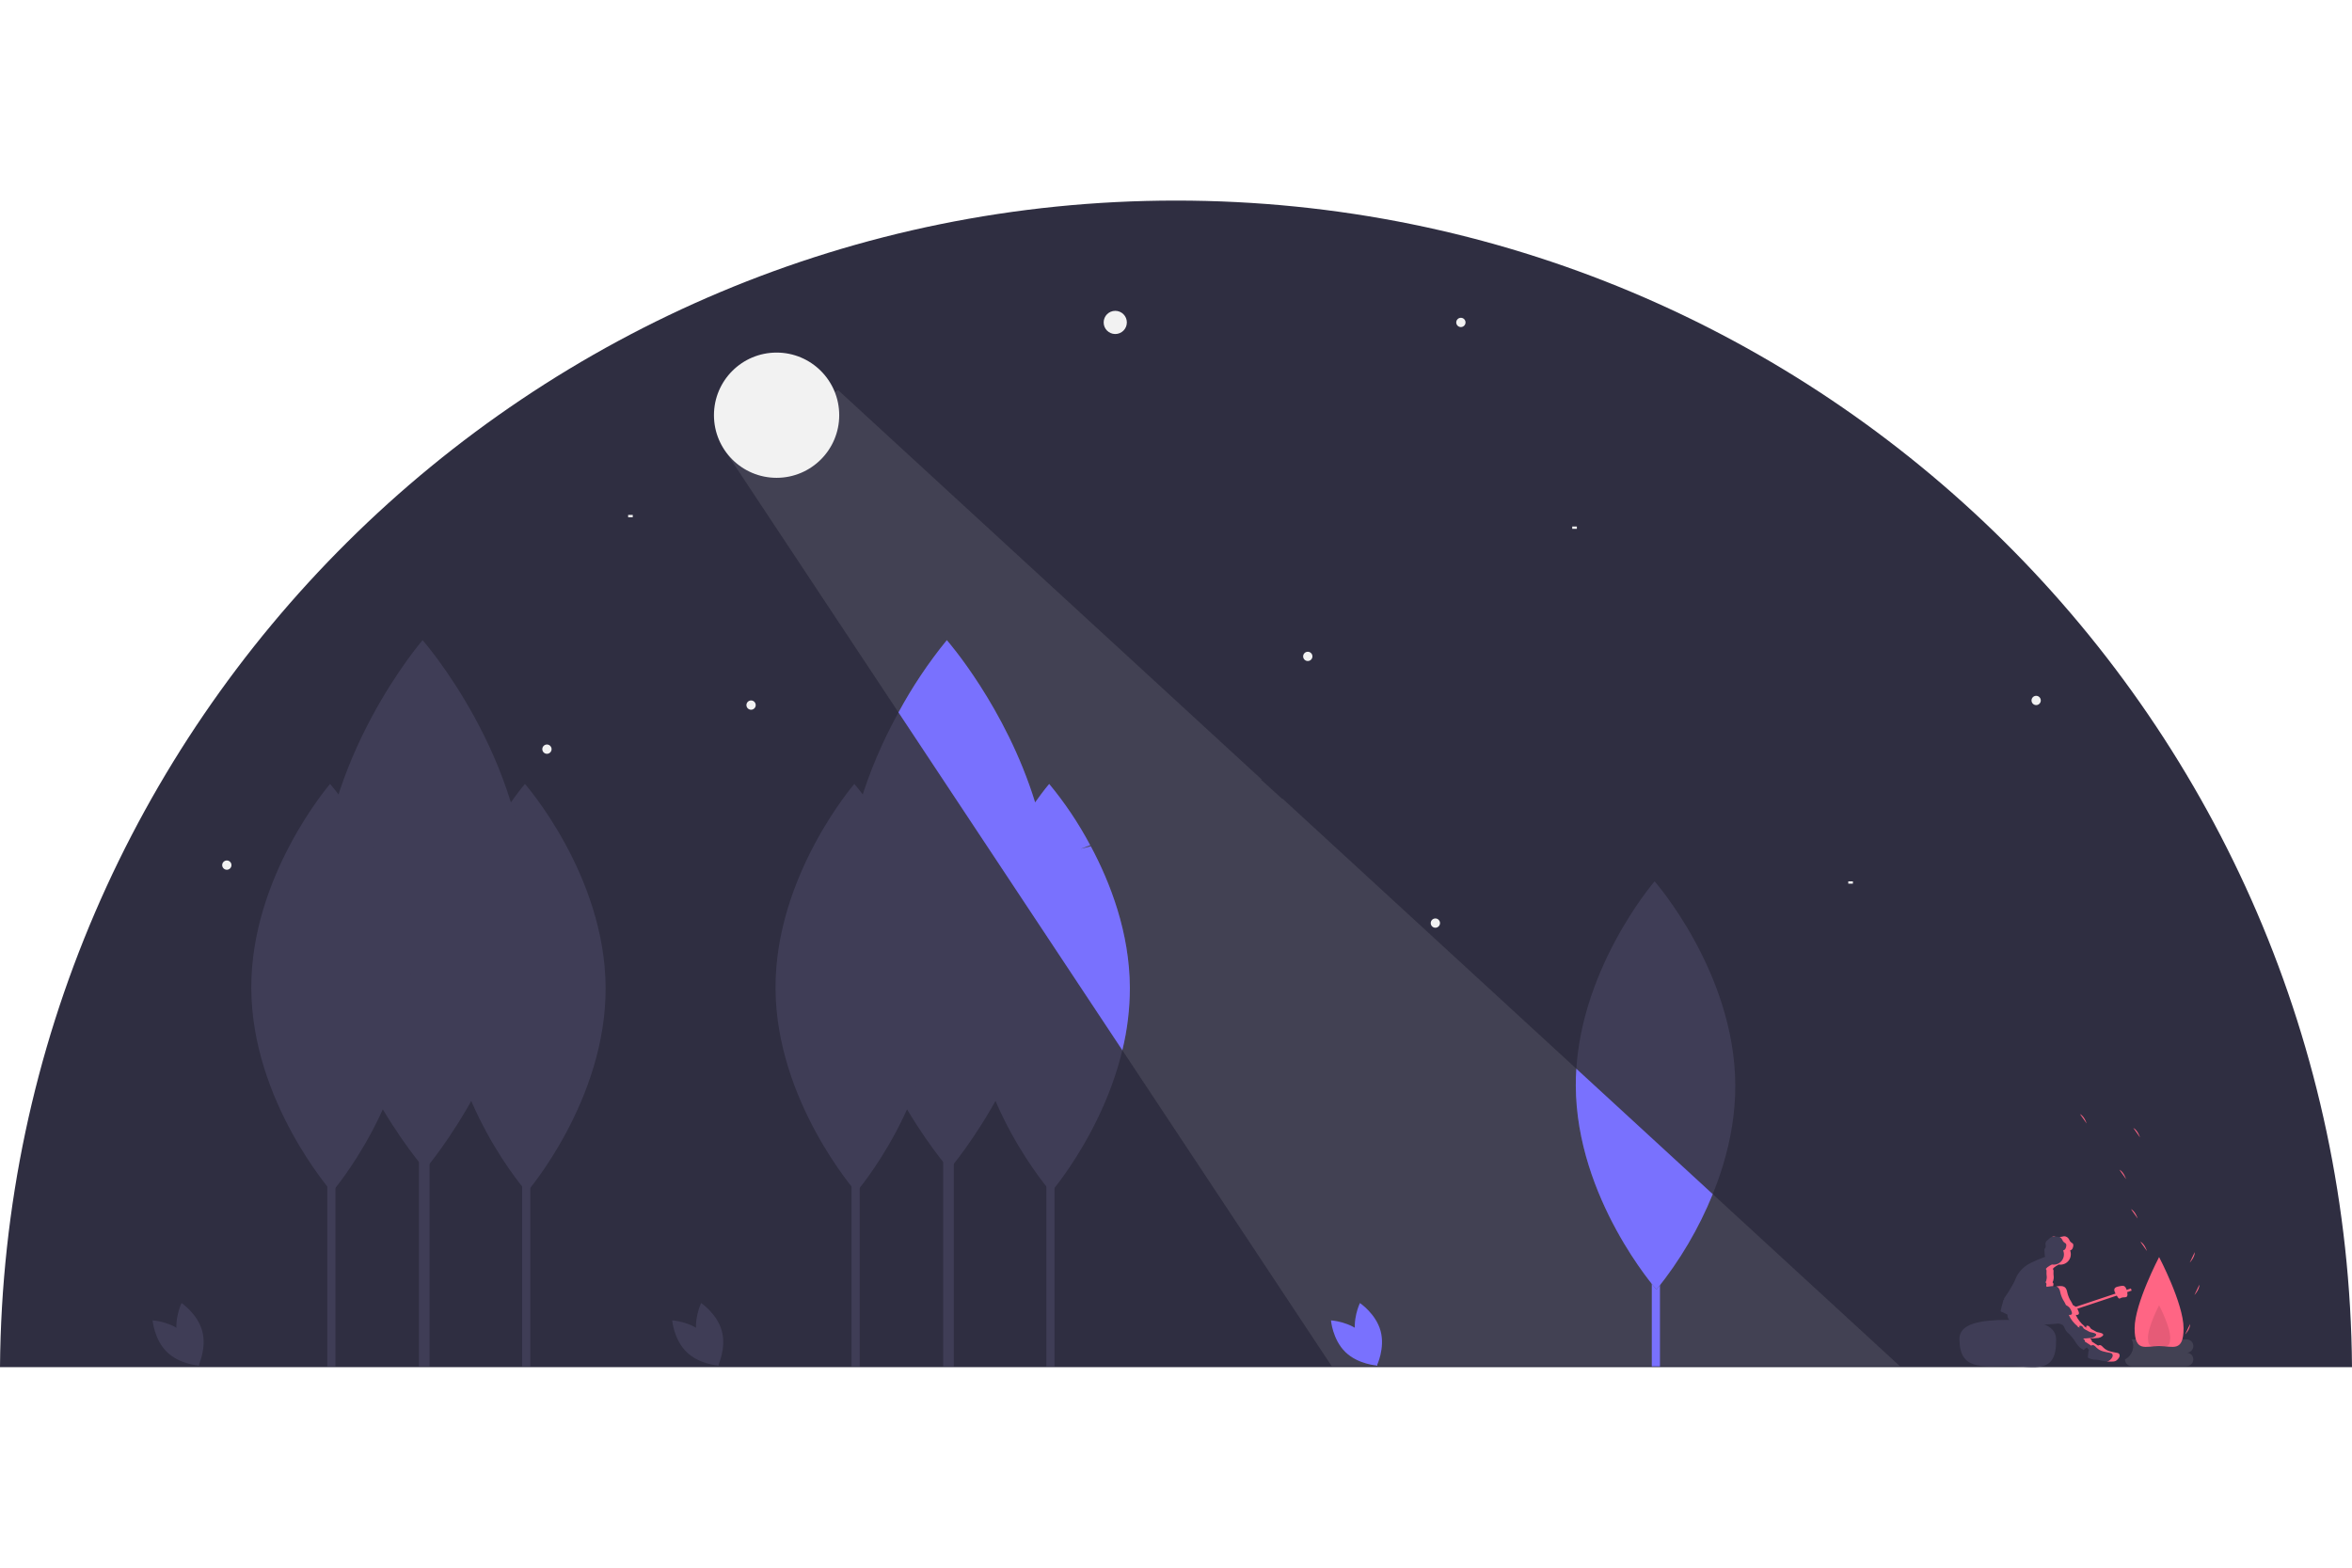
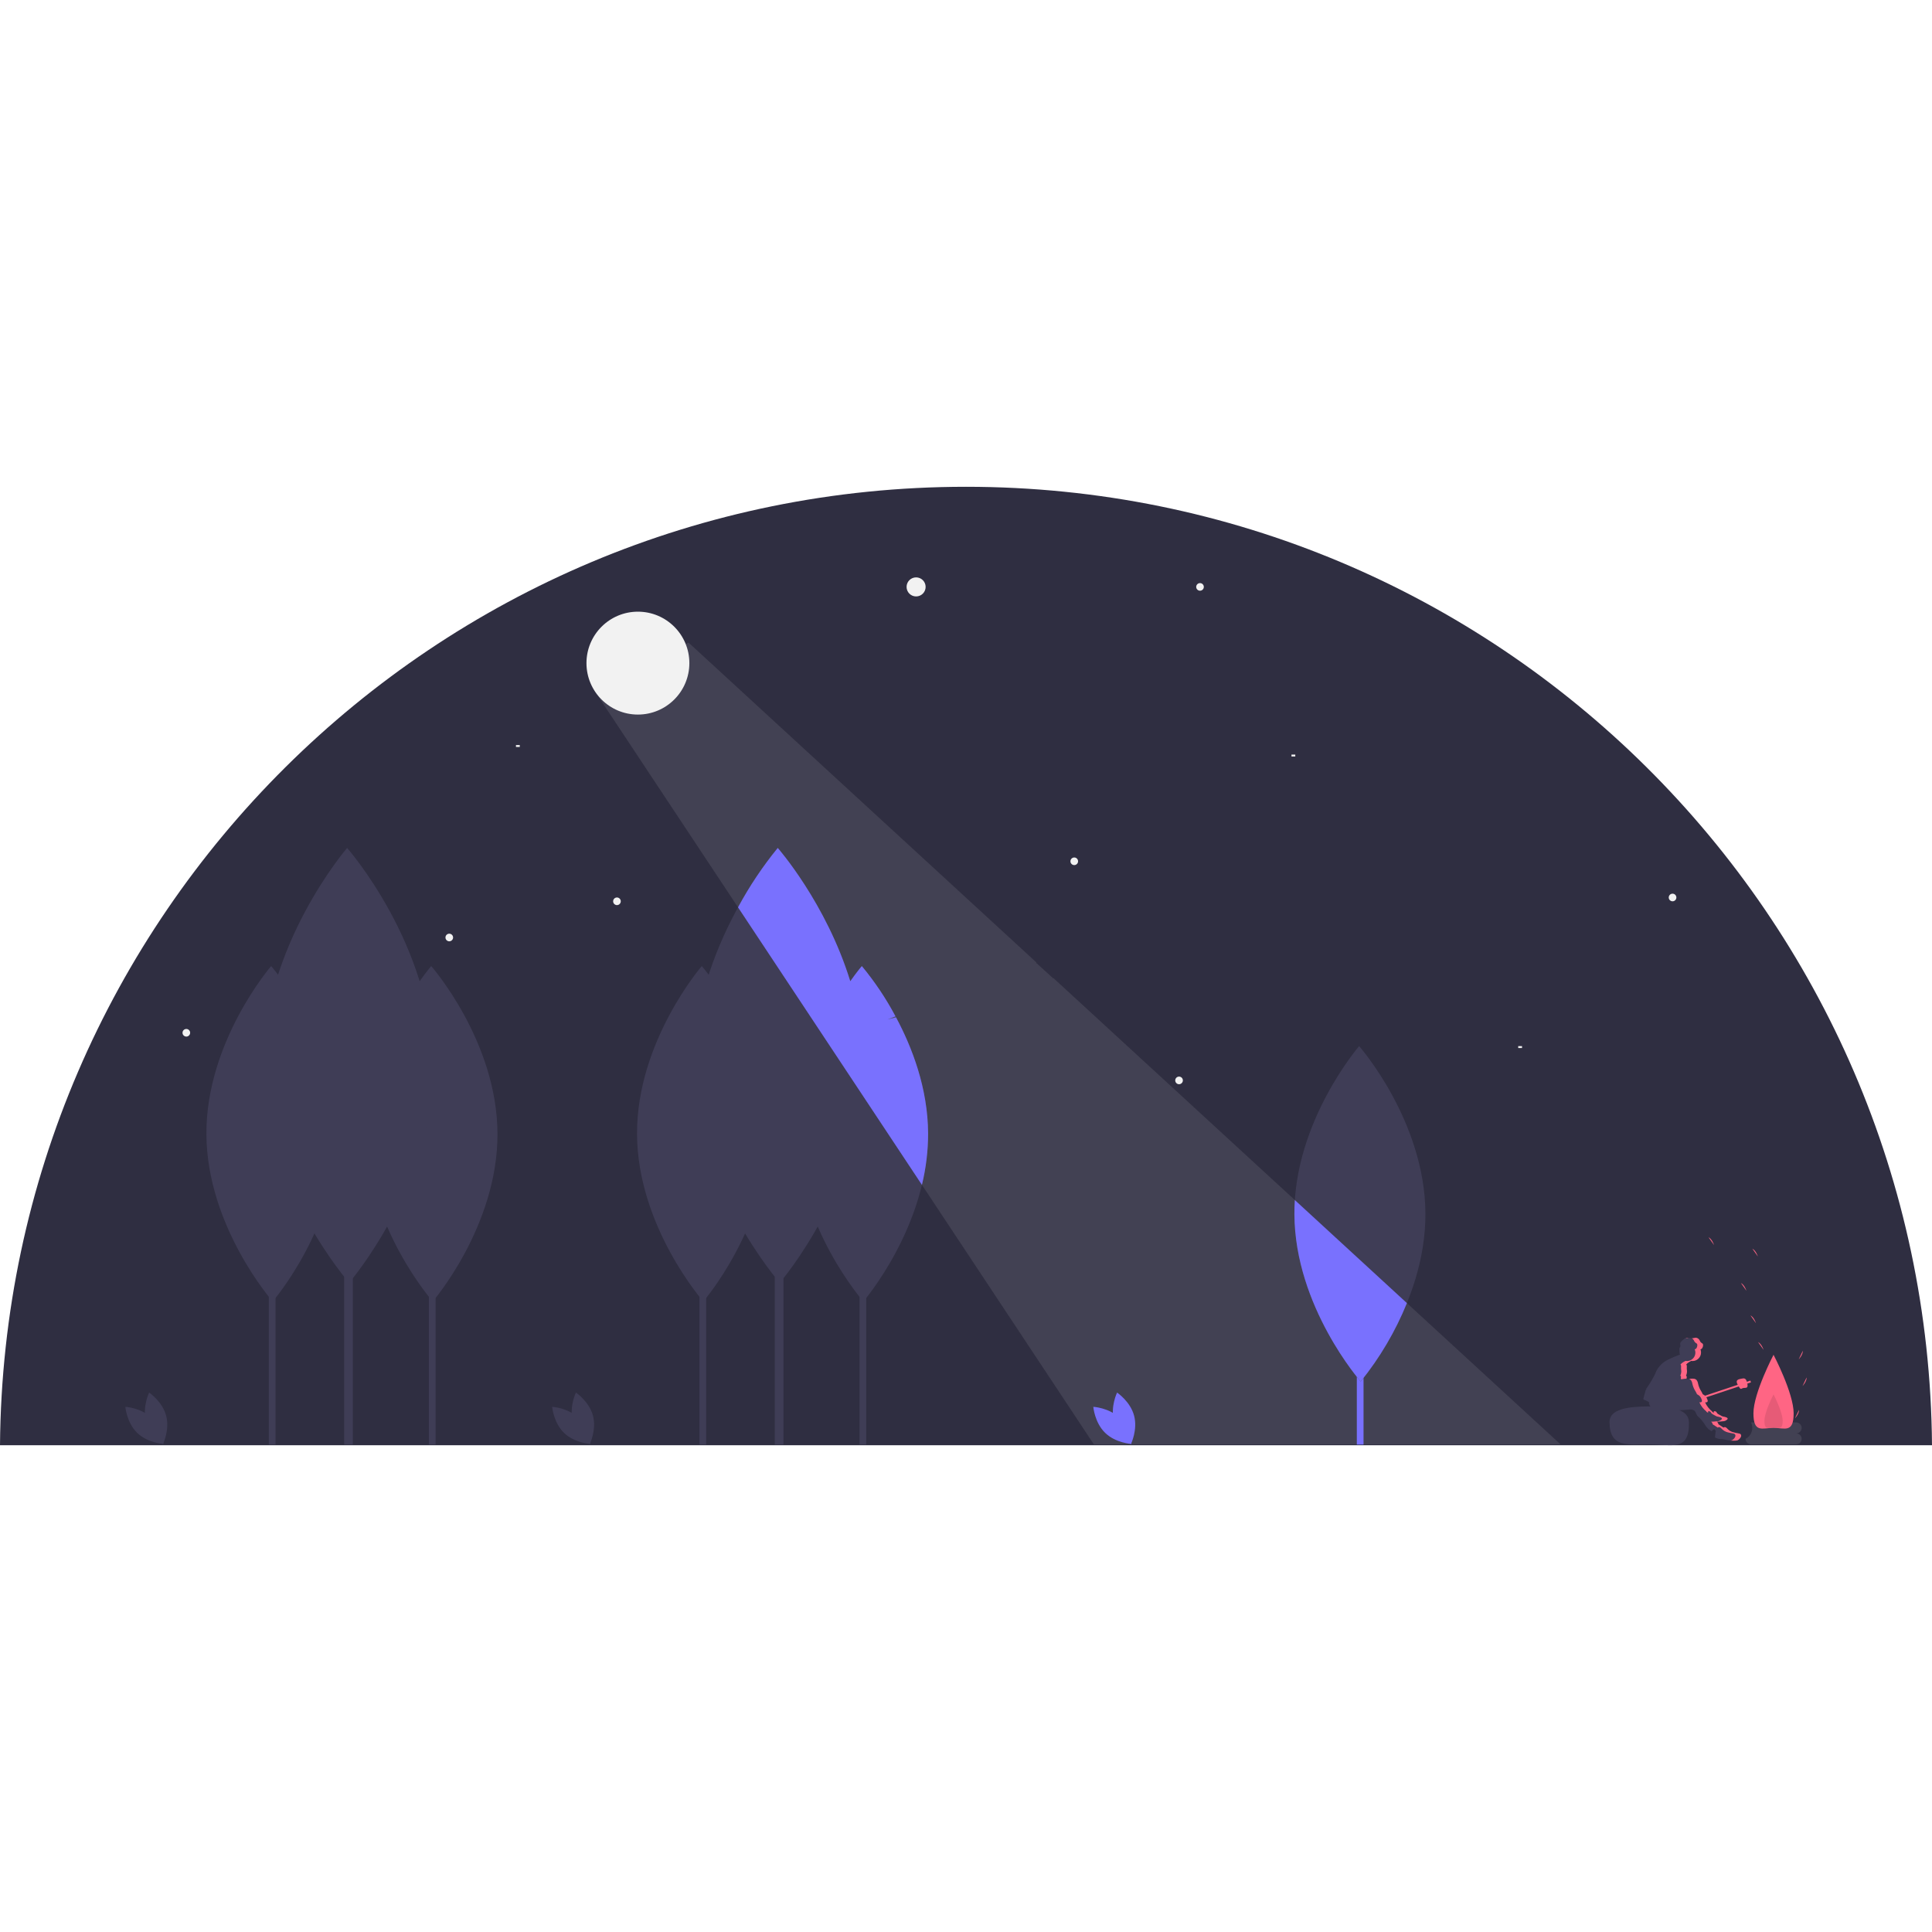
- <svg xmlns="http://www.w3.org/2000/svg" data-name="Layer 1" width="300" height="200" viewBox="0 0 1013.949 503">
+ <svg xmlns="http://www.w3.org/2000/svg" data-name="Layer 1" width="500" height="500" viewBox="0 0 1013.949 503">
  <path d="M600,198.5c-278.673,0-504.824,224.834-506.975,503H1106.975C1104.824,423.334,878.673,198.5,600,198.5Z" transform="translate(-93.02536 -198.5)" fill="#2f2e41" />
  <circle cx="480.788" cy="52.544" r="5" fill="#f2f2f2" />
  <circle cx="323.788" cy="217.544" r="2" fill="#f2f2f2" />
  <circle cx="618.788" cy="311.544" r="2" fill="#f2f2f2" />
  <circle cx="97.788" cy="286.544" r="2" fill="#f2f2f2" />
  <circle cx="877.788" cy="215.544" r="2" fill="#f2f2f2" />
  <circle cx="235.788" cy="236.544" r="2" fill="#f2f2f2" />
  <circle cx="563.788" cy="196.544" r="2" fill="#f2f2f2" />
  <circle cx="629.788" cy="52.544" r="2" fill="#f2f2f2" />
  <rect x="211.788" y="288.544" width="2" height="1" fill="#f2f2f2" />
  <rect x="270.788" y="135.544" width="2" height="1" fill="#f2f2f2" />
  <rect x="414.788" y="249.544" width="2" height="1" fill="#f2f2f2" />
  <rect x="796.788" y="293.544" width="2" height="1" fill="#f2f2f2" />
  <rect x="677.788" y="140.544" width="2" height="1" fill="#f2f2f2" />
  <rect x="225.089" y="363.68" width="3.519" height="139.003" fill="#3f3d56" />
  <path d="M354.111,537.894c.224,48.606-33.973,88.167-33.973,88.167s-34.56-39.244-34.784-87.85S319.327,450.044,319.327,450.044,353.887,489.288,354.111,537.894Z" transform="translate(-93.02536 -198.5)" fill="#3f3d56" />
  <rect x="180.61" y="322.472" width="4.562" height="180.211" fill="#3f3d56" />
  <path d="M320.302,501.938c.29,63.015-44.044,114.305-44.044,114.305s-44.806-50.879-45.096-113.894S275.206,388.044,275.206,388.044,320.012,438.923,320.302,501.938Z" transform="translate(-93.02536 -198.5)" fill="#3f3d56" />
  <rect x="712.089" y="363.68" width="3.519" height="139.003" fill="#6c63ff" />
  <path d="M841.111,579.894c.224,48.606-33.973,88.167-33.973,88.167s-34.56-39.244-34.784-87.85S806.327,492.044,806.327,492.044,840.887,531.288,841.111,579.894Z" transform="translate(-93.02536 -198.5)" fill="#3f3d56" />
  <rect x="141.089" y="363.68" width="3.519" height="139.003" fill="#3f3d56" />
  <path d="M270.111,537.894c.224,48.606-33.973,88.167-33.973,88.167s-34.56-39.244-34.784-87.85S235.327,450.044,235.327,450.044,269.887,489.288,270.111,537.894Z" transform="translate(-93.02536 -198.5)" fill="#3f3d56" />
  <rect x="451.089" y="363.68" width="3.519" height="139.003" fill="#3f3d56" />
  <path d="M580.111,537.894c.224,48.606-33.973,88.167-33.973,88.167s-34.56-39.244-34.784-87.85S545.327,450.044,545.327,450.044,579.887,489.288,580.111,537.894Z" transform="translate(-93.02536 -198.5)" fill="#3f3d56" />
  <rect x="406.61" y="322.472" width="4.562" height="180.211" fill="#3f3d56" />
  <path d="M546.302,501.938c.29,63.015-44.044,114.305-44.044,114.305s-44.806-50.879-45.096-113.894S501.206,388.044,501.206,388.044,546.012,438.923,546.302,501.938Z" transform="translate(-93.02536 -198.5)" fill="#3f3d56" />
  <rect x="367.089" y="363.68" width="3.519" height="139.003" fill="#3f3d56" />
  <path d="M496.111,537.894c.224,48.606-33.973,88.167-33.973,88.167s-34.56-39.244-34.784-87.85S461.327,450.044,461.327,450.044,495.887,489.288,496.111,537.894Z" transform="translate(-93.02536 -198.5)" fill="#3f3d56" />
  <path d="M831.387,626.913l-58.804-54.069c-.159,2.43-.241,4.886-.23,7.367.224,48.606,34.784,87.85,34.784,87.85A162.815,162.815,0,0,0,831.387,626.913Z" transform="translate(-93.02536 -198.5)" fill="#6c63ff" />
  <path d="M393.669,688.784c2.015,7.448,8.916,12.06,8.916,12.06s3.634-7.463,1.62-14.91-8.916-12.06-8.916-12.06S391.654,681.336,393.669,688.784Z" transform="translate(-93.02536 -198.5)" fill="#3f3d56" />
  <path d="M396.63,687.183c5.529,5.382,6.204,13.655,6.204,13.655s-8.288-.453-13.817-5.834-6.204-13.655-6.204-13.655S391.101,681.802,396.63,687.183Z" transform="translate(-93.02536 -198.5)" fill="#3f3d56" />
  <path d="M677.669,688.784c2.015,7.448,8.916,12.06,8.916,12.06s3.634-7.463,1.62-14.91-8.916-12.06-8.916-12.06S675.654,681.336,677.669,688.784Z" transform="translate(-93.02536 -198.5)" fill="#6c63ff" />
  <path d="M680.63,687.183c5.529,5.382,6.204,13.655,6.204,13.655s-8.288-.453-13.817-5.834-6.204-13.655-6.204-13.655S675.101,681.802,680.63,687.183Z" transform="translate(-93.02536 -198.5)" fill="#6c63ff" />
  <path d="M169.669,688.784c2.015,7.448,8.916,12.06,8.916,12.06s3.634-7.463,1.62-14.91-8.916-12.06-8.916-12.06S167.654,681.336,169.669,688.784Z" transform="translate(-93.02536 -198.5)" fill="#3f3d56" />
  <path d="M172.63,687.183c5.529,5.382,6.204,13.655,6.204,13.655s-8.288-.453-13.817-5.834-6.204-13.655-6.204-13.655S167.101,681.802,172.63,687.183Z" transform="translate(-93.02536 -198.5)" fill="#3f3d56" />
  <path d="M480.358,419.207,576.868,564.869a113.626,113.626,0,0,0,3.242-26.975c-.109-23.702-8.383-45.175-16.833-60.96l-4.465,1.109,4.199-1.602A155.072,155.072,0,0,0,545.327,450.044s-2.462,2.85-6.059,7.955c-12.68-41.128-38.061-69.955-38.061-69.955A197.509,197.509,0,0,0,480.358,419.207Z" transform="translate(-93.02536 -198.5)" fill="#6c63ff" />
  <path d="M1035.643,695.289a2.878,2.878,0,1,0,0-5.755H1011.983a6.434,6.434,0,0,1-2.878,8.633,2.878,2.878,0,0,0,2.878,2.878h23.66a2.878,2.878,0,1,0,0-5.755Z" transform="translate(-93.02536 -198.5)" fill="#f2f2f2" opacity="0.1" />
  <path d="M979.409,689.351c.404,15.693-9.088,11.693-20.596,11.693s-21,2-21.078-11.693c-.038-6.743,9.397-8.209,20.905-8.209S979.235,682.611,979.409,689.351Z" transform="translate(-93.02536 -198.5)" fill="#3f3d56" />
  <path d="M1006.33,695.553a1.764,1.764,0,0,0-.596-.192,29.826,29.826,0,0,1-3.099-.663,6.529,6.529,0,0,1-2.743-1.526,6.606,6.606,0,0,0-.966-.925,1.162,1.162,0,0,0-1.26-.091.83.83,0,0,0-.112.106q-.214-.142-.429-.283-1.142-.752-2.295-1.487l-.031-.02a1.057,1.057,0,0,0,.002-.365,1.766,1.766,0,0,0-.766-.95c.992-.01,1.99-.1,2.976-.204a3.569,3.569,0,0,0,2.526-.987.686.686,0,0,0,.176-.408c.001-.311-.319-.514-.607-.632a6.101,6.101,0,0,0-1.187-.35,6.495,6.495,0,0,1-.842-.176,4.242,4.242,0,0,1-.709-.335q-.733-.404-1.466-.807a2.238,2.238,0,0,1-.567-.394c-.249-.263-.359-.636-.613-.895-.234-.239-1.179-.553-1.314-.064-.053.193.151.407.175.623a9.908,9.908,0,0,0-1.015-.558c.019-.043.044-.082.06-.127a13.073,13.073,0,0,1-3.76-4.867c.145.003.291.013.436.011a1.115,1.115,0,0,0,.704-.172.769.769,0,0,0,.25-.625,2.117,2.117,0,0,0-.169-.673,5.151,5.151,0,0,0-.973-1.746,5.841,5.841,0,0,0-1.426-1.013l-.084-.047c-.036-.108-.068-.217-.111-.323a17.172,17.172,0,0,0-1.069-1.903,12.452,12.452,0,0,1-1.223-3.257,4.196,4.196,0,0,0-.772-1.916c-.763-.841-2.072-.82-3.2-.693-.644.073-1.285.17-1.925.269-.006-.016-.006-.034-.013-.05a1.311,1.311,0,0,1-.147-.485,2.013,2.013,0,0,1,.091-.408,1.003,1.003,0,0,0-.28-.921c-.027-.026-.053-.054-.079-.082q.106-.249.194-.503a.604.604,0,0,0,.141-.456,4.824,4.824,0,0,0,.183-1.259,13.788,13.788,0,0,1-.101-2.841,1.591,1.591,0,0,0-.25-.657c-.023-.032-.062-.046-.089-.074a4.022,4.022,0,0,1,.671-.697,10.093,10.093,0,0,1,1.574-.998c.133-.073.318-.125.445-.209a4.456,4.456,0,0,0,.589.059,4.489,4.489,0,0,0,4.208-6.123,1.574,1.574,0,0,0,.98-.723,2.945,2.945,0,0,0,.385-1.246,1.304,1.304,0,0,0-.188-.985,2.202,2.202,0,0,0-.573-.401,2.195,2.195,0,0,1-.713-.722c-.126-.209-.217-.437-.331-.653a2.42,2.42,0,0,0-2.091-1.386,9.038,9.038,0,0,0-1.244.248c-1.4.245-2.922-.495-4.22.082a3.928,3.928,0,0,0-.883.589q-.549.452-1.054.953a2.182,2.182,0,0,0-.643.935c-.176.663.243,1.403-.024,2.034a3.071,3.071,0,0,1-.326.511c-.295.432.025,2.119-.007,2.641a.979.979,0,0,0,.181.724.611.611,0,0,0,.131.1,58.574,58.574,0,0,0-6.379,2.711,13.671,13.671,0,0,0-5.92,5.529c-.352.686-.619,1.411-.937,2.112-.424.936-.937,1.828-1.449,2.719-.625,1.086-1.251,2.175-1.974,3.199a18.335,18.335,0,0,0-1.143,1.694,1.625,1.625,0,0,0-.008.257.459.459,0,0,1-.023.241.372.372,0,0,1-.273.156l-.017.044a15.662,15.662,0,0,0-.406,1.601c-.213.859-.553,1.688-.684,2.564a.682.682,0,0,0,.665,1.062c.749.333,1.471.723,2.19,1.117-.011.053-.027.104-.034.158a2.952,2.952,0,0,0,1.564,2.734,8.051,8.051,0,0,0,3.193.868c.431.052.865.076,1.298.12a8.819,8.819,0,0,0,1.999.81,1.853,1.853,0,0,0,.468.073,1.422,1.422,0,0,0,1.069-.602,73.86,73.86,0,0,0,11.154-.228,4.081,4.081,0,0,1,3.01.467c.804.653.966,1.812,1.563,2.658a9.803,9.803,0,0,0,1.454,1.419,21.67,21.67,0,0,1,2.793,3.671,8.241,8.241,0,0,0,3.365,3.106,2.381,2.381,0,0,1,1.044-.909c.111-.066.218-.143.327-.215a4.109,4.109,0,0,0,.511.666c.143.155.286.319.42.487-.004 0-.008-.002-.012-.001-.195.031-.26.274-.282.47q-.128,1.125-.257,2.249a.837.837,0,0,0,.03.445.786.786,0,0,0,.405.336,6.091,6.091,0,0,0,2.219.585c.387.026.777.015,1.164.05a14.058,14.058,0,0,1,1.88.375,17.673,17.673,0,0,0,5.127.401,3.261,3.261,0,0,0,1.04-.197,3.092,3.092,0,0,0,1.026-.795,2.907,2.907,0,0,0,.772-1.237A1.201,1.201,0,0,0,1006.33,695.553Z" transform="translate(-93.02536 -198.5)" fill="#3f3d56" />
  <path d="M978.666,645.319c.166-.029.33-.074.493-.116a3.605,3.605,0,0,0-1.565.151A4.366,4.366,0,0,0,978.666,645.319Z" transform="translate(-93.02536 -198.5)" fill="#ff6584" />
  <path d="M982.001,646.457c.114.216.204.444.331.653a2.195,2.195,0,0,0,.713.722,2.202,2.202,0,0,1,.573.401,1.304,1.304,0,0,1,.188.985,2.945,2.945,0,0,1-.385,1.246,1.574,1.574,0,0,1-.98.723,4.409,4.409,0,0,1-4.796,6.064c-.127.084-.312.136-.445.209a10.093,10.093,0,0,0-1.574.998,4.022,4.022,0,0,0-.671.697c.027.028.066.043.089.074a1.591,1.591,0,0,1,.25.657,13.788,13.788,0,0,0,.101,2.841,4.824,4.824,0,0,1-.183,1.259.604.604,0,0,1-.141.456q-.089.254-.194.503c.026.028.053.057.079.082a1.003,1.003,0,0,1,.28.921,2.013,2.013,0,0,0-.091.408,1.311,1.311,0,0,0,.147.485c.006.016.007.034.013.05.64-.099,1.281-.196,1.925-.269a9.454,9.454,0,0,1,.955-.063.66.66,0,0,1-.04-.203,2.013,2.013,0,0,1,.091-.408,1.003,1.003,0,0,0-.28-.921c-.027-.026-.053-.054-.079-.082q.106-.249.194-.503a.604.604,0,0,0,.141-.456,4.824,4.824,0,0,0,.183-1.259,13.788,13.788,0,0,1-.101-2.841,1.591,1.591,0,0,0-.25-.657c-.023-.032-.062-.046-.089-.074a4.022,4.022,0,0,1,.671-.697,10.093,10.093,0,0,1,1.574-.998c.133-.073.318-.125.445-.209a4.456,4.456,0,0,0,.589.059,4.489,4.489,0,0,0,4.208-6.123,1.574,1.574,0,0,0,.98-.723,2.945,2.945,0,0,0,.385-1.246,1.304,1.304,0,0,0-.188-.985,2.202,2.202,0,0,0-.573-.401,2.195,2.195,0,0,1-.713-.722c-.126-.209-.217-.437-.331-.653a2.42,2.42,0,0,0-2.091-1.386,9.038,9.038,0,0,0-1.244.248,3.784,3.784,0,0,1-.693.046A2.792,2.792,0,0,1,982.001,646.457Z" transform="translate(-93.02536 -198.5)" fill="#ff6584" />
  <path d="M1006.33,695.553a1.764,1.764,0,0,0-.596-.192,29.826,29.826,0,0,1-3.099-.663,6.529,6.529,0,0,1-2.743-1.526,6.606,6.606,0,0,0-.966-.925,1.162,1.162,0,0,0-1.26-.091.83.83,0,0,0-.112.106q-.214-.142-.429-.283-1.142-.752-2.295-1.487l-.031-.02a1.057,1.057,0,0,0,.002-.365,1.766,1.766,0,0,0-.766-.95c.992-.01,1.99-.1,2.976-.204a3.569,3.569,0,0,0,2.526-.987.686.686,0,0,0,.176-.408c.001-.311-.319-.514-.607-.632a6.101,6.101,0,0,0-1.187-.35,6.495,6.495,0,0,1-.842-.176,4.242,4.242,0,0,1-.709-.335q-.733-.404-1.466-.807a2.238,2.238,0,0,1-.567-.394c-.249-.263-.359-.636-.613-.895-.234-.239-1.179-.553-1.314-.064-.053.193.151.407.175.623a9.908,9.908,0,0,0-1.015-.558c.019-.043.044-.082.06-.127a13.073,13.073,0,0,1-3.76-4.867c.145.003.291.013.436.011a1.115,1.115,0,0,0,.704-.172.769.769,0,0,0,.25-.625,2.117,2.117,0,0,0-.169-.673,5.151,5.151,0,0,0-.973-1.746,5.841,5.841,0,0,0-1.426-1.013l-.084-.047c-.036-.108-.068-.217-.111-.323a17.172,17.172,0,0,0-1.069-1.903,12.452,12.452,0,0,1-1.223-3.257,4.196,4.196,0,0,0-.772-1.916c-.763-.841-2.072-.82-3.2-.693-.252.028-.503.071-.754.105a2.132,2.132,0,0,1,.954.587,4.196,4.196,0,0,1,.772,1.916,12.452,12.452,0,0,0,1.223,3.257,17.172,17.172,0,0,1,1.069,1.903c.043.106.076.215.111.323l.084.047a5.841,5.841,0,0,1,1.426,1.013,5.151,5.151,0,0,1,.973,1.746,2.117,2.117,0,0,1,.169.673.769.769,0,0,1-.25.625,1.115,1.115,0,0,1-.704.172c-.145.001-.291-.008-.436-.011a13.073,13.073,0,0,0,3.76,4.867c-.016.045-.042.084-.06.127a9.908,9.908,0,0,1,1.015.558c-.025-.216-.229-.43-.175-.623.135-.489,1.081-.175,1.314.064.254.259.364.631.613.895a2.238,2.238,0,0,0,.567.394q.733.403,1.466.807a4.242,4.242,0,0,0,.709.335,6.495,6.495,0,0,0,.842.176,6.101,6.101,0,0,1,1.187.35c.287.118.608.321.607.632a.686.686,0,0,1-.176.408,3.569,3.569,0,0,1-2.526.987c-.986.104-1.983.195-2.976.204a1.766,1.766,0,0,1,.766.95,1.057,1.057,0,0,1-.002.365l.031.02q1.153.735,2.295,1.487.215.141.429.283a.83.83,0,0,1,.112-.106,1.162,1.162,0,0,1,1.26.091,6.606,6.606,0,0,1,.966.925,6.529,6.529,0,0,0,2.743,1.526,29.826,29.826,0,0,0,3.099.663,1.764,1.764,0,0,1,.596.192,1.201,1.201,0,0,1,.443,1.305,2.907,2.907,0,0,1-.772,1.237,3.092,3.092,0,0,1-1.026.795,2.675,2.675,0,0,1-.761.167,17.649,17.649,0,0,0,2.721.03,3.261,3.261,0,0,0,1.04-.197,3.092,3.092,0,0,0,1.026-.795,2.907,2.907,0,0,0,.772-1.237A1.201,1.201,0,0,0,1006.33,695.553Z" transform="translate(-93.02536 -198.5)" fill="#ff6584" />
  <path d="M989.694,693.049c.05.045.098.092.149.136-.037-.054-.078-.106-.111-.161Z" transform="translate(-93.02536 -198.5)" fill="#ff6584" />
  <path d="M1034.364,684.738c0,10.595-4.724,7.673-10.551,7.673s-10.551,2.921-10.551-7.673,10.551-30.694,10.551-30.694S1034.364,674.143,1034.364,684.738Z" transform="translate(-93.02536 -198.5)" fill="#ff6584" />
  <path d="M1028.609,688.791c0,4.816-2.147,3.488-4.796,3.488s-4.796,1.328-4.796-3.488,4.796-13.952,4.796-13.952S1028.609,683.976,1028.609,688.791Z" transform="translate(-93.02536 -198.5)" opacity="0.1" />
  <path d="M1037.038,656.428s2.192-2.279,2.148-4.515" transform="translate(-93.02536 -198.5)" fill="#ff6584" />
  <path d="M1014.575,637.436s-.915-3.027-2.886-4.083" transform="translate(-93.02536 -198.5)" fill="#ff6584" />
  <path d="M992.575,596.436s-.915-3.027-2.886-4.083" transform="translate(-93.02536 -198.5)" fill="#ff6584" />
  <path d="M1018.575,651.436s-.915-3.027-2.886-4.083" transform="translate(-93.02536 -198.5)" fill="#ff6584" />
  <path d="M1015.575,602.436s-.915-3.027-2.886-4.083" transform="translate(-93.02536 -198.5)" fill="#ff6584" />
  <path d="M1009.575,620.436s-.915-3.027-2.886-4.083" transform="translate(-93.02536 -198.5)" fill="#ff6584" />
  <path d="M1035.038,687.428s2.192-2.279,2.148-4.515" transform="translate(-93.02536 -198.5)" fill="#ff6584" />
  <path d="M1039.038,670.428s2.192-2.279,2.148-4.515" transform="translate(-93.02536 -198.5)" fill="#ff6584" />
  <rect x="987.164" y="671.544" width="25.298" height="1.001" transform="translate(-254.2372 152.1557) rotate(-18.43495)" fill="#ff6584" />
  <path d="M1009.912,668.523c.901,3.521-.612,2.68-1.991,2.965s-1.108,1.555-3.004-1.931c-1.311-2.411.612-2.68,1.991-2.965S1009.297,666.119,1009.912,668.523Z" transform="translate(-93.02536 -198.5)" fill="#ff6584" />
  <polygon points="574.728 277.957 574.728 277.957 574.727 277.956 552.908 257.894 552.712 257.943 543.975 250 543.553 249.877 544.008 249.704 451.089 164.271 451.089 164.271 361.353 81.762 315.628 106.016 311.888 106.844 366.685 189.544 574.068 502.544 818.988 502.544 574.728 277.957" fill="#f2f2f2" opacity="0.1" />
  <circle cx="334.788" cy="92.544" r="27" fill="#f2f2f2" />
</svg>
